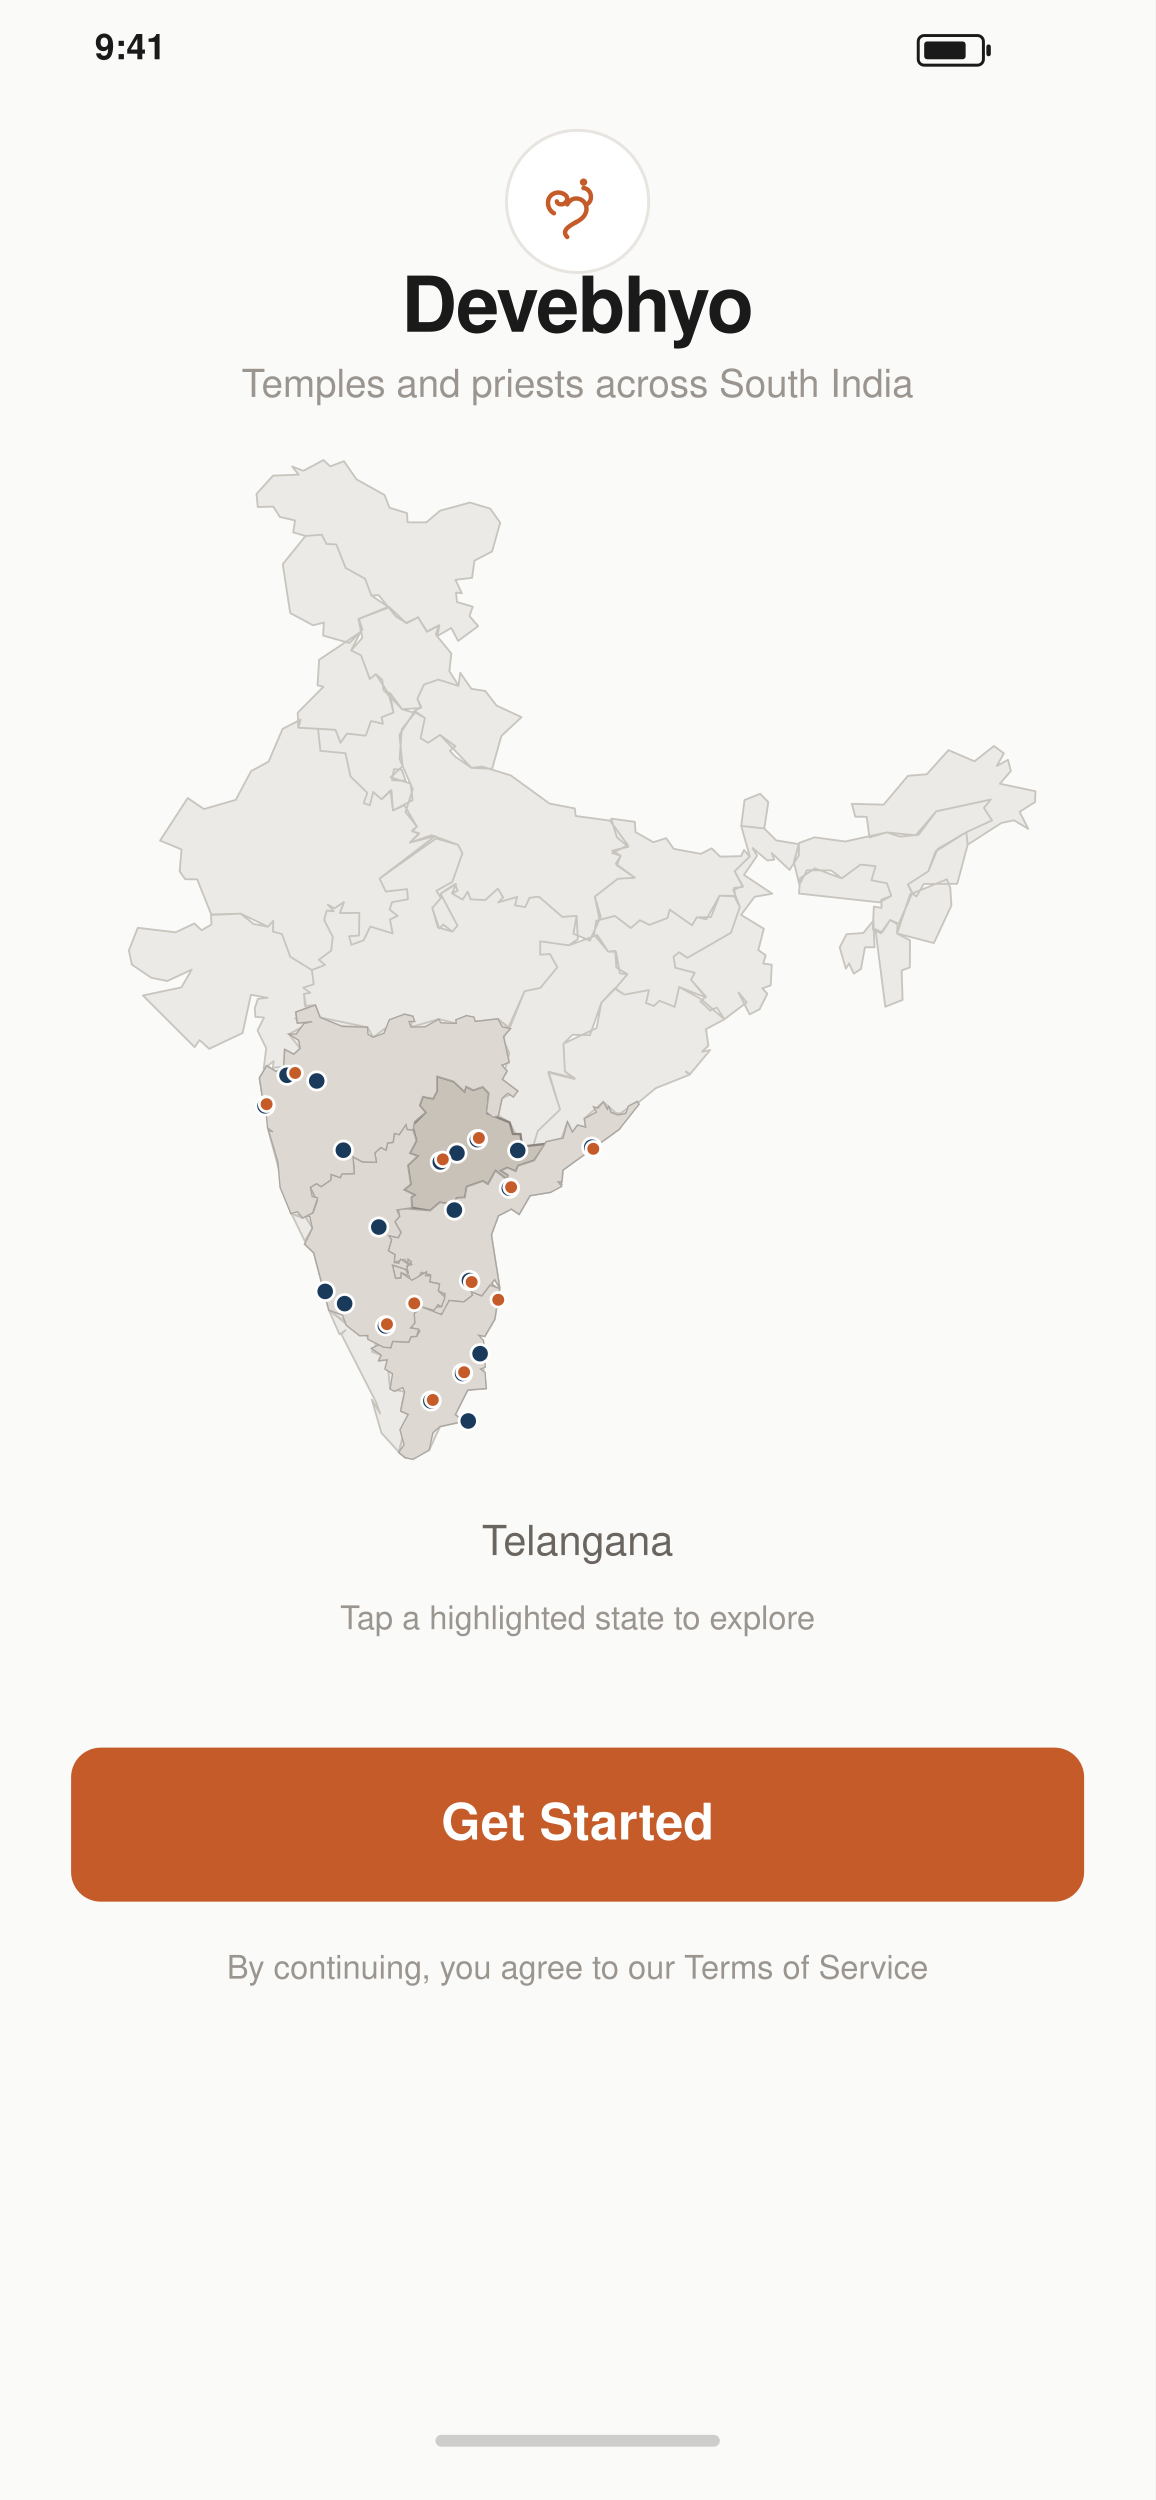
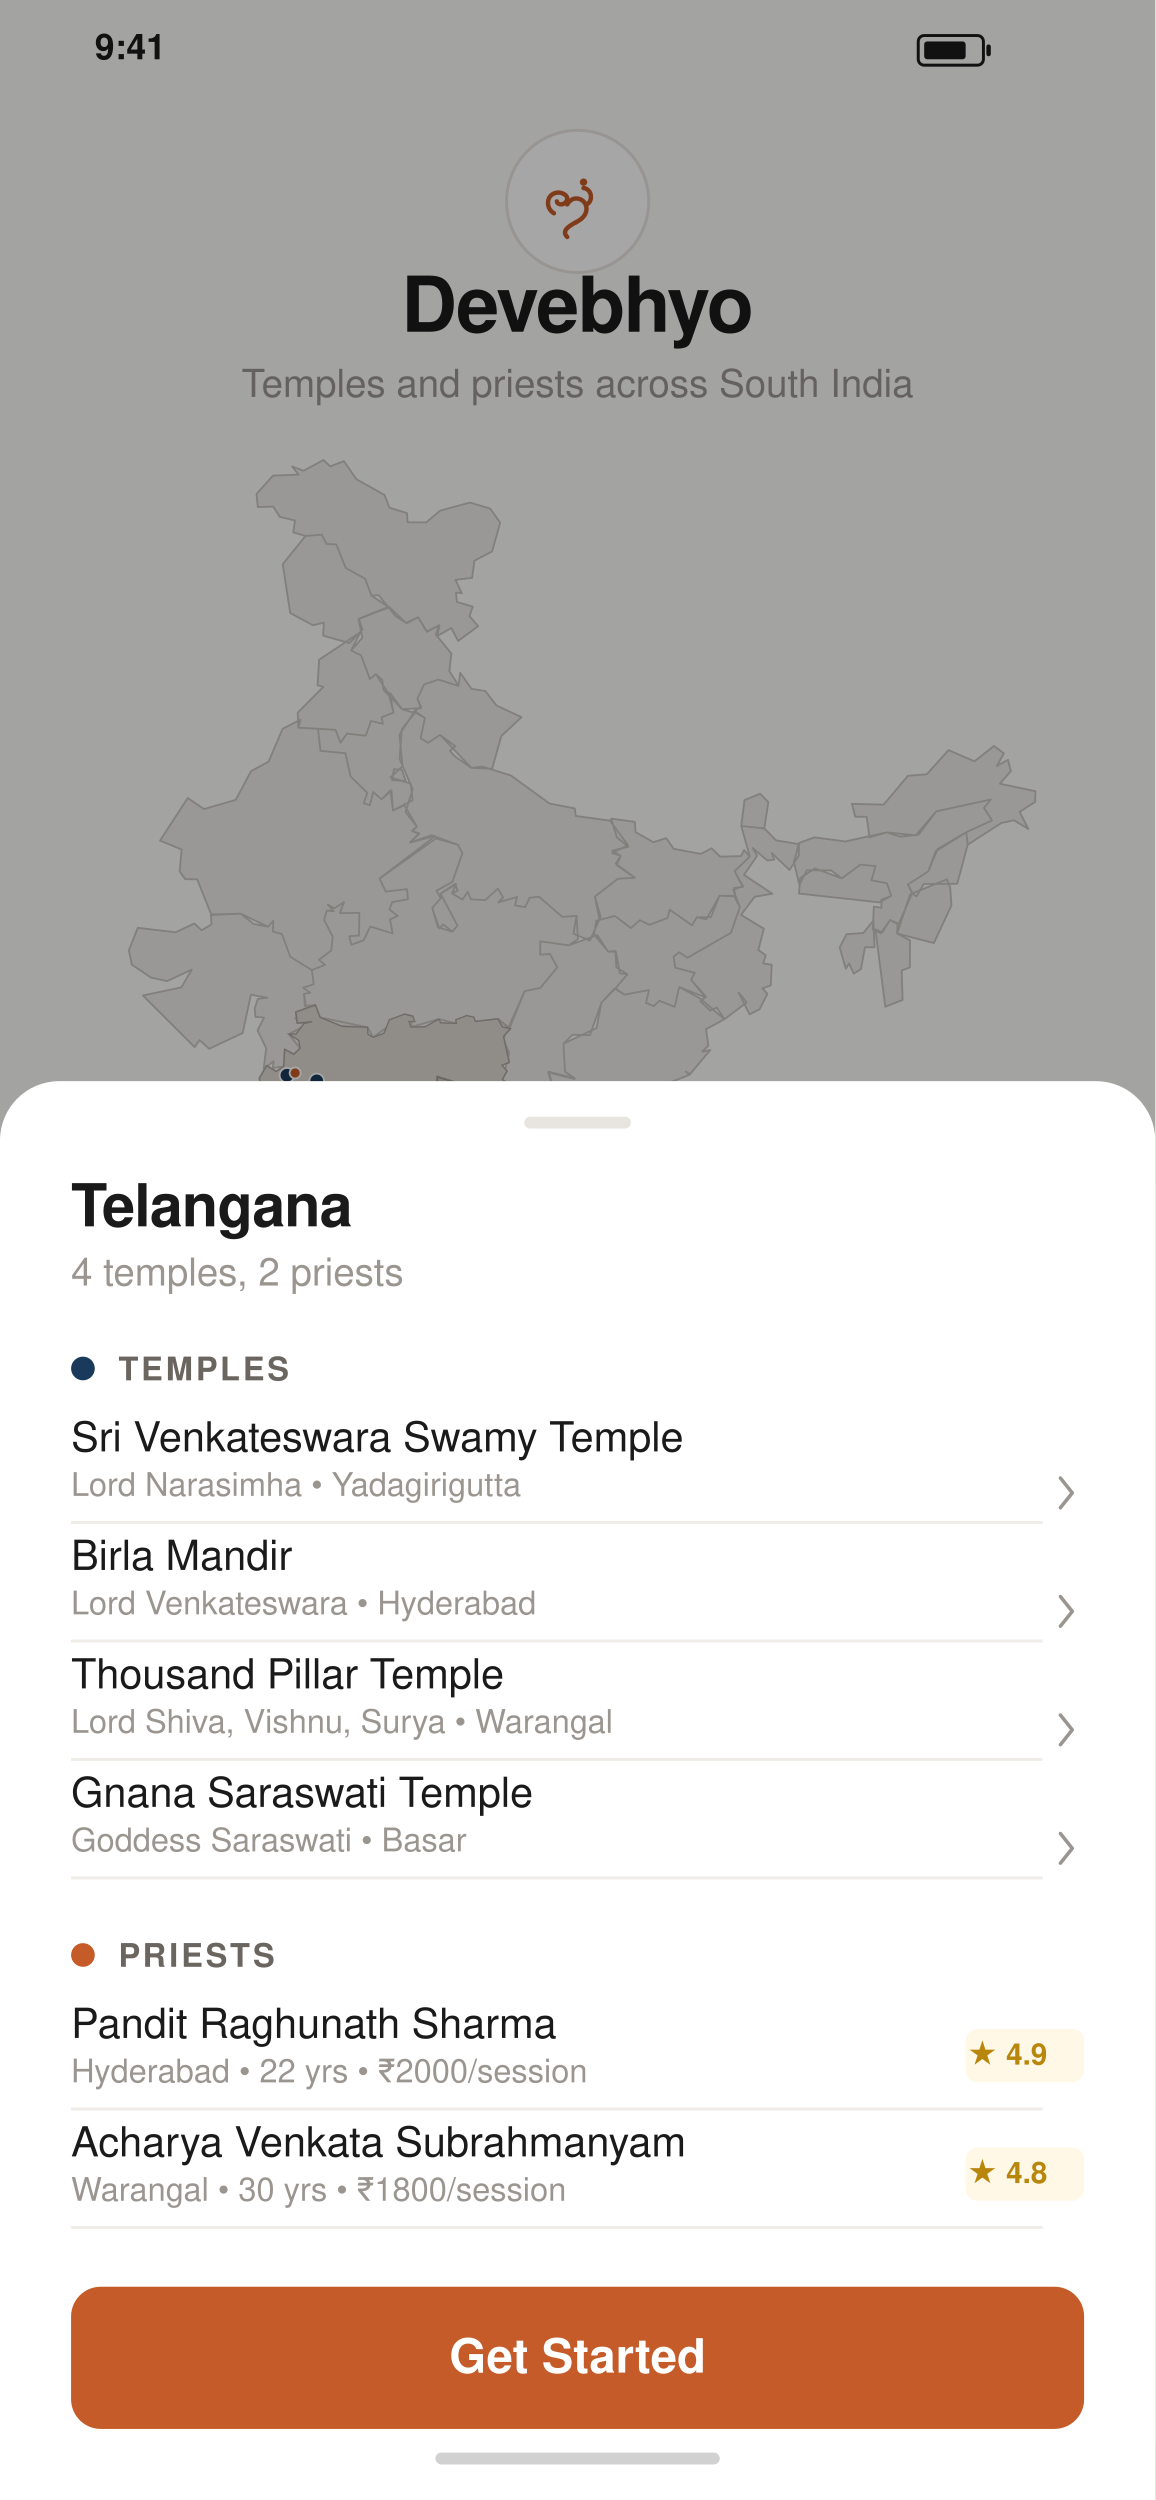
<svg xmlns="http://www.w3.org/2000/svg" width="390" height="844" viewBox="0 0 390 844">
  <defs>
    <style>
      text { font-family: -apple-system, BlinkMacSystemFont, 'Segoe UI', Helvetica, Arial, sans-serif; }
    </style>
  </defs>
  <rect width="390" height="844" fill="#FAFAF8" />
  <text x="32" y="20" font-size="12" font-weight="600" fill="#1A1A1A">9:41</text>
  <rect x="310" y="12" width="22" height="10" rx="2" stroke="#1A1A1A" stroke-width="1" fill="none" />
  <rect x="312" y="14" width="14" height="6" rx="1" fill="#1A1A1A" />
  <rect x="333" y="15" width="1.5" height="4" rx="0.75" fill="#1A1A1A" />
  <g transform="translate(195, 68) scale(0.5) translate(-195, -160)">
    <circle cx="195" cy="160" r="48" fill="#FFFFFF" stroke="#E8E4DF" stroke-width="2" />
    <path d="M179 168c0 0-4-2-4-7s4-7 7-7 6 2 6 4-2 4-4 4-3-1-3-2" stroke="#C45B28" stroke-width="3" fill="none" stroke-linecap="round" />
    <path d="M188 162c0 0 2-4 6-4s7 3 7 7-3 7-7 9" stroke="#C45B28" stroke-width="3" fill="none" stroke-linecap="round" />
    <path d="M194 174c0 0-4 2-6 4s-2 4 0 6" stroke="#C45B28" stroke-width="3" fill="none" stroke-linecap="round" />
    <path d="M201 162c0 0 3-1 3-5s-3-6-5-6" stroke="#C45B28" stroke-width="3" fill="none" stroke-linecap="round" />
    <circle cx="199" cy="147" r="2.5" fill="#C45B28" />
  </g>
  <text x="195" y="112" font-size="26" font-weight="700" fill="#1A1A1A" text-anchor="middle" letter-spacing="-0.5">Devebhyo</text>
  <text x="195" y="134" font-size="13" fill="#9B9590" text-anchor="middle">Temples and priests across South India</text>
  <g transform="translate(40, 155) scale(0.31)">
    <path d="M319.4,815.3L322.2,801.4L310.6,795.8L318.1,789.6L315.0,769.0L325.5,759.0L317.0,756.1L324.3,742.2L319.9,725.7L334.2,711.5L327.8,704.0L331.4,694.1L342.4,696.3L346.8,688.2L346.7,672.0L376.7,688.5L396.8,683.4L403.5,690.5L401.6,712.4L426.0,722.4L439.7,748.6L465.3,745.7L452.8,763.9L432.8,775.9L417.0,774.8L423.6,785.3L410.6,775.3L402.5,790.0L379.4,792.5L377.4,804.3L362.6,811.6L350.0,809.6L339.6,818.6L319.4,815.3Z M482.9,787.1L470.8,798.4L448.2,802.1L436.4,822.5L427.8,816.7L413.7,824.1L406.1,844.8L415.2,902.7L409.7,893.6L406.2,897.8L415.2,905.3L404.7,899.6L395.7,911.5L384.5,907.0L376.1,917.8L360.1,916.3L348.7,931.9L344.4,923.6L351.7,923.0L355.8,909.1L338.9,896.0L339.7,888.3L329.8,885.6L317.3,894.6L308.0,886.1L301.7,892.2L298.3,877.6L315.5,887.4L319.4,877.1L299.9,874.7L293.8,862.2L294.2,845.6L307.6,842.0L301.0,830.5L304.6,815.7L339.6,818.6L350.0,809.6L362.6,811.6L377.4,804.3L379.4,792.5L402.5,790.0L410.6,775.3L423.6,785.3L417.0,774.8L432.8,775.9L452.8,763.9L465.9,743.3L484.2,739.4L488.9,721.7L494.3,732.8L500.0,725.3L508.8,727.5L507.3,718.1L528.0,699.9L544.1,714.2L565.0,699.6L545.4,729.8L484.0,774.3L482.9,787.1Z M924.8,419.9L923.3,406.3L951.3,393.5L942.5,379.8L950.0,370.7L890.5,383.6L871.4,409.0L851.5,411.2L836.7,406.5L817.9,412.0L814.8,389.5L802.4,389.4L798.7,375.4L833.3,376.3L859.7,344.9L880.3,343.2L903.9,316.9L932.2,329.1L953.5,312.4L964.2,320.5L956.5,334.2L968.7,327.5L971.8,339.7L959.9,353.5L998.6,361.7L998.2,373.4L981.4,384.1L990.8,402.7L975.1,393.3L961.4,396.3L924.8,419.9Z M923.3,406.3L889.7,427.4L881.9,448.9L859.7,463.2L864.5,472.3L849.7,506.1L840.3,501.9L830.1,516.4L821.5,512.1L822.6,487.3L831.0,488.7L830.7,479.9L841.6,475.6L836.8,461.8L820.0,458.7L824.5,443.2L808.0,441.6L787.7,456.6L776.1,447.9L749.8,447.7L741.5,463.4L735.5,438.9L741.2,418.0L758.0,411.9L791.5,416.4L836.7,406.5L868.3,409.7L890.5,383.6L950.0,370.7L942.5,379.8L951.3,393.5L923.3,406.3Z M681.2,425.7L687.5,432.7L671.0,448.8L679.9,465.8L670.3,467.0L671.8,476.2L654.5,475.5L640.3,501.1L629.8,499.0L624.6,507.7L600.3,490.6L597.9,499.7L578.3,507.2L567.8,502.1L557.9,510.7L540.7,497.5L523.9,501.7L518.8,476.4L543.8,457.0L562.4,455.9L541.6,440.6L546.9,431.9L537.7,426.4L555.2,422.2L542.7,411.8L536.6,391.5L562.3,395.0L563.0,406.1L582.5,417.2L596.5,412.8L604.6,424.4L634.2,429.9L646.0,423.8L655.2,432.9L678.0,432.4L681.2,425.7Z M541.1,576.4L525.9,592.0L513.4,627.3L494.4,626.9L484.6,636.6L486.2,667.0L497.0,674.3L468.4,667.1L480.9,708.3L456.6,731.7L451.7,748.0L439.7,748.6L437.7,735.0L429.5,734.9L426.0,722.4L412.6,714.1L417.7,696.2L434.9,688.2L418.1,676.3L425.7,646.8L418.9,632.0L442.3,579.4L459.4,575.9L477.9,553.4L469.9,538.9L459.2,539.7L459.3,525.1L490.3,529.5L521.4,518.3L533.3,536.4L541.7,536.4L546.1,560.0L554.3,561.0L541.1,576.4Z M308.6,338.3L312.7,350.3L297.9,349.7L300.0,337.6L308.6,338.3Z M203.8,824.9L211.2,837.5L202.9,851.6L188.6,822.3L203.8,824.9Z M210.6,556.4L212.6,571.9L201.1,575.6L208.9,581.2L202.0,582.4L204.5,597.3L192.3,609.4L210.7,614.2L185.5,626.2L197.8,641.8L190.9,648.2L181.0,642.8L180.0,661.5L168.0,663.0L169.0,655.7L158.1,664.1L160.9,641.6L151.4,622.2L158.5,608.1L149.1,607.4L148.4,598.0L151.8,587.8L162.4,586.6L144.2,583.3L135.2,625.0L98.8,642.2L88.3,632.7L82.9,640.3L26.6,584.1L68.5,575.3L79.8,555.9L53.1,568.4L35.5,564.7L14.6,550.5L11.3,535.1L21.0,510.4L62.2,515.3L82.6,505.7L90.5,513.1L101.3,506.8L100.7,495.9L133.0,495.0L147.1,506.2L162.8,509.2L168.6,502.9L168.2,514.5L178.0,517.2L187.0,541.9L210.6,556.4Z M321.6,276.1L306.0,300.2L309.4,334.5L296.3,346.5L318.2,353.4L320.3,371.4L298.9,382.7L296.3,360.7L286.5,370.5L277.4,362.5L273.7,376.9L267.0,374.7L271.0,363.4L252.7,345.6L247.2,320.3L219.9,317.7L217.3,293.6L236.3,294.8L241.8,309.0L248.8,298.9L269.2,301.2L275.0,285.2L288.0,288.2L286.5,281.1L299.5,276.0L295.5,254.5L308.9,272.4L321.6,276.1Z M367.1,241.4L370.2,247.0L348.3,240.1L332.8,245.4L325.5,260.9L329.3,271.1L308.9,272.4L288.7,251.5L287.3,240.5L280.2,234.1L273.7,239.5L264.2,213.7L253.4,208.4L265.6,194.5L261.3,174.0L294.4,160.7L313.0,178.4L326.3,172.3L335.7,187.9L348.9,180.9L345.6,191.1L362.5,211.7L360.3,230.9L367.1,241.4Z M670.4,475.6L676.7,487.8L667.0,515.8L619.6,543.1L610.6,537.0L604.5,541.9L606.4,553.9L627.6,559.4L623.5,567.0L639.6,586.4L610.6,574.9L605.7,596.5L589.2,589.9L583.0,595.6L574.5,592.3L577.7,578.2L550.9,583.2L541.1,576.4L554.3,561.0L542.2,553.6L541.1,535.6L533.3,536.4L517.9,517.7L520.3,502.7L540.7,497.5L557.9,510.7L567.8,502.1L578.3,507.2L597.9,499.7L600.3,490.6L624.6,507.7L629.8,499.0L645.2,498.7L654.5,475.5L670.4,475.6Z M320.8,730.6L324.3,742.2L317.0,756.1L325.5,759.0L315.0,769.0L318.1,789.6L310.6,795.8L322.2,801.4L319.4,815.3L303.1,817.7L307.6,842.0L294.2,845.6L293.8,862.2L300.3,874.9L319.0,874.0L315.5,887.4L298.3,877.6L301.7,892.2L308.0,886.1L319.8,894.2L335.4,885.0L355.6,912.8L351.7,923.0L322.1,930.3L317.9,946.2L326.8,947.4L324.7,955.4L288.6,967.2L229.1,926.9L212.6,864.3L202.7,854.9L211.2,837.5L202.9,824.3L216.5,808.5L209.0,793.1L220.6,792.3L231.6,779.0L256.8,778.1L255.4,759.8L280.9,765.7L279.2,755.6L291.4,752.5L300.4,734.4L313.1,724.7L320.8,730.6Z M249.6,943.0L281.6,962.0L276.0,972.1L286.2,975.9L283.3,981.9L292.6,980.9L295.8,1012.6L311.6,1015.7L307.3,1036.7L315.5,1040.3L305.5,1081.6L286.3,1060.4L275.9,1024.1L284.9,1039.2L280.3,1026.6L242.7,953.0L247.4,948.6L240.7,953.1L229.1,926.9L249.6,943.0Z M500.3,522.8L490.3,529.5L459.3,525.1L459.2,539.7L469.9,538.9L477.9,553.4L459.4,575.9L442.3,579.4L425.5,620.7L413.3,609.6L388.6,612.4L379.1,606.0L367.9,614.5L348.8,609.8L318.6,618.5L320.5,606.7L311.4,604.5L277.4,629.6L271.2,618.7L241.2,617.3L219.6,608.0L214.4,594.5L203.0,595.6L202.0,582.4L208.9,581.2L201.1,575.6L212.6,571.9L210.6,556.4L225.0,550.8L218.2,545.2L231.6,535.3L233.4,520.3L224.0,501.9L226.8,491.6L234.4,492.5L228.0,485.2L235.2,489.2L245.6,482.4L241.1,494.4L262.3,494.1L262.0,518.8L251.2,519.6L253.6,528.9L267.0,524.0L274.2,509.0L298.6,516.6L295.6,501.4L304.0,497.4L295.2,490.5L297.9,482.6L315.2,479.3L314.3,468.3L291.1,470.9L284.3,456.8L345.8,413.1L369.7,420.0L374.6,429.2L363.6,460.3L346.2,470.1L351.2,478.0L341.7,488.8L349.3,511.2L353.7,506.8L363.6,514.6L369.2,508.1L350.8,473.3L366.4,462.7L369.4,469.9L363.2,472.9L374.8,479.7L380.3,471.1L383.6,479.4L399.5,480.2L413.2,467.7L418.9,477.4L413.5,482.8L434.1,476.8L431.8,486.0L442.9,487.9L447.7,477.7L457.9,476.5L483.3,498.5L498.9,497.4L500.3,522.8Z M426.8,620.2L419.3,628.7L425.5,657.0L417.5,660.0L423.1,666.4L418.0,675.5L434.9,688.2L417.7,696.2L413.6,715.2L400.8,711.1L403.5,690.5L396.8,683.4L376.7,688.5L346.7,672.0L346.8,688.2L342.4,696.3L331.4,694.1L327.8,704.0L334.2,711.5L320.8,730.6L313.1,724.7L300.4,734.4L291.4,752.5L279.2,755.6L280.9,765.7L255.4,759.8L256.8,778.1L231.6,779.0L220.6,792.3L209.0,793.1L216.9,804.5L211.5,820.9L200.5,826.5L187.7,821.6L162.4,728.3L166.0,705.7L158.6,706.2L153.5,674.0L161.4,660.6L171.7,666.9L180.0,661.5L181.0,642.8L190.9,648.2L197.8,641.8L185.5,626.2L211.0,612.6L194.8,614.2L193.1,602.2L214.4,594.5L219.6,608.0L271.2,618.7L277.4,629.6L311.4,604.5L320.5,606.7L318.6,618.5L348.8,609.8L367.9,614.5L379.1,606.0L388.6,612.4L413.3,609.6L426.8,620.2Z M905.8,466.6L907.1,486.1L888.0,527.0L847.9,516.6L862.1,474.0L902.1,457.6L905.8,466.6Z M828.7,482.7L741.1,473.1L742.3,456.4L758.4,445.7L787.7,456.6L808.0,441.6L824.5,443.2L820.0,458.7L836.8,461.8L841.6,475.6L828.7,482.7Z M848.4,506.4L847.9,516.6L862.0,524.1L861.8,553.5L852.9,556.9L853.9,588.9L835.1,596.4L824.3,512.0L831.7,515.4L840.3,501.9L848.4,506.4Z M924.8,419.9L913.4,462.5L876.9,462.7L869.1,476.3L864.6,473.4L859.7,463.2L881.9,448.9L892.1,424.6L923.3,406.3L924.8,419.9Z M634.0,587.7L659.9,610.0L639.8,620.8L642.4,638.7L635.5,645.3L644.4,643.5L622.5,669.7L617.8,666.9L621.7,670.5L585.2,685.0L551.3,712.9L536.6,711.6L528.0,699.9L507.3,718.1L508.8,727.5L500.0,725.3L494.3,732.8L488.9,721.7L481.8,741.5L451.7,748.0L456.6,731.7L480.9,708.3L467.9,668.0L496.6,675.1L486.2,667.0L484.6,636.6L520.6,619.6L525.9,592.0L540.2,576.5L550.9,583.2L577.7,578.2L574.5,592.3L583.0,595.6L589.2,589.9L605.7,596.5L610.6,574.9L634.0,587.7Z M294.1,255.4L299.5,276.0L286.5,281.1L288.0,288.2L275.0,285.2L269.2,301.2L248.8,298.9L241.8,309.0L236.3,294.8L195.8,292.5L195.2,276.2L223.2,247.9L216.8,246.3L218.5,218.5L263.5,188.4L253.4,208.4L264.2,213.7L273.7,239.5L280.2,234.1L294.1,255.4Z M217.3,293.6L219.9,317.7L247.2,320.3L252.7,345.6L271.0,363.4L267.0,374.7L273.7,376.9L277.4,362.5L286.5,370.5L297.3,360.7L298.9,382.7L311.4,376.9L325.0,400.2L319.7,404.6L327.1,408.4L317.3,417.6L345.0,410.5L284.3,456.8L291.1,470.9L314.3,468.3L315.2,479.3L297.9,482.6L295.2,490.5L304.0,497.4L295.6,501.4L298.6,516.6L274.2,509.0L267.0,524.0L253.6,528.9L251.2,519.6L262.0,518.8L262.3,494.1L241.1,494.4L245.6,482.4L235.2,489.2L228.0,485.2L234.4,492.5L226.8,491.6L224.0,501.9L233.4,520.3L231.6,535.3L218.2,545.2L225.0,550.8L210.6,556.4L187.0,541.9L178.0,517.2L168.2,514.5L168.6,502.9L162.8,509.2L133.0,495.0L101.2,496.4L85.7,457.6L72.7,457.5L66.6,449.0L68.7,425.1L45.3,415.4L75.4,369.1L93.1,381.1L127.7,371.1L144.4,339.8L163.5,329.4L178.7,293.8L198.4,283.6L195.8,292.5L217.3,293.6Z M703.3,402.2L678.2,399.5L681.8,371.3L698.8,364.4L707.7,373.5L703.3,402.2Z M415.1,903.3L409.8,936.8L398.9,955.4L392.2,954.1L400.5,1012.2L380.3,1013.8L366.8,1040.6L376.1,1047.8L350.2,1053.6L338.4,1079.2L312.4,1087.6L305.1,1081.7L315.5,1040.3L307.3,1036.7L311.6,1015.7L295.8,1012.6L292.6,980.9L283.3,981.9L286.2,975.9L275.5,968.5L324.7,955.4L328.2,949.5L317.8,945.0L330.2,923.2L351.8,931.7L360.1,916.3L376.1,917.8L384.5,907.0L395.7,911.5L404.7,899.6L415.1,903.3Z M822.1,502.6L823.4,531.6L812.9,531.6L808.6,555.3L800.7,560.3L795.7,549.2L792.1,554.9L785.4,531.8L792.9,517.4L811.1,516.1L822.1,502.6Z M396.3,334.9L427.3,344.5L469.4,375.1L496.9,380.4L497.9,388.6L535.3,393.7L554.8,420.5L537.7,429.0L546.9,431.9L542.7,442.3L562.4,455.9L543.8,457.0L518.8,476.4L525.1,498.4L513.3,524.4L495.4,516.8L498.9,497.4L483.3,498.5L457.9,476.5L447.7,477.7L442.9,487.9L431.8,486.0L434.1,476.8L413.5,482.8L418.9,477.4L413.2,467.7L399.5,480.2L383.6,479.4L380.3,471.1L374.8,479.7L363.2,472.9L367.7,462.8L350.8,473.3L369.2,508.1L363.6,514.6L347.8,509.9L341.7,488.8L351.2,478.0L346.2,470.1L363.6,460.3L374.6,429.2L369.7,420.0L340.9,409.6L317.3,417.6L327.4,407.4L320.0,405.4L325.0,400.2L312.6,384.4L320.4,359.6L306.2,326.6L308.4,294.4L323.7,275.1L333.7,281.9L329.0,303.9L337.2,309.0L350.2,300.3L366.9,312.7L360.9,317.7L367.0,324.2L384.3,336.2L396.3,334.9Z M406.9,337.2L384.3,336.2L350.2,300.3L337.2,309.0L329.0,303.9L333.7,281.9L321.2,274.9L329.7,270.1L325.5,260.9L332.8,245.4L348.3,240.1L370.2,247.0L372.2,232.8L384.4,250.2L399.5,252.5L411.6,268.3L438.9,281.0L416.9,301.6L406.9,337.2Z M703.3,402.2L716.2,415.2L741.0,419.3L741.0,431.5L730.8,447.4L711.4,429.0L714.1,436.2L706.7,437.1L690.5,423.5L695.5,431.9L681.2,452.8L712.0,473.3L692.8,476.6L678.0,496.3L702.8,511.4L696.8,534.7L704.8,540.2L702.2,549.3L711.4,550.6L710.3,573.1L701.2,576.4L706.6,582.2L698.2,599.1L687.3,604.7L675.2,580.8L684.2,591.6L659.9,610.0L651.5,597.3L644.5,600.6L633.7,590.4L639.7,585.3L623.5,567.0L627.6,559.4L606.4,553.9L604.5,541.9L610.6,537.0L619.6,543.1L667.0,515.8L676.7,487.8L669.5,469.0L680.0,465.0L671.0,448.8L687.5,432.7L678.2,399.5L703.3,402.2Z M203.7,83.7L221.3,82.3L226.6,92.4L237.2,92.9L247.4,118.5L268.6,130.3L275.5,148.7L294.5,161.4L261.8,174.0L265.7,185.7L251.5,200.3L222.9,192.2L223.6,178.1L211.8,180.9L187.0,167.6L178.9,114.4L203.7,83.7Z M203.7,83.7L190.3,79.7L192.3,66.8L175.8,63.0L168.5,51.7L151.7,52.2L150.3,37.9L168.3,18.0L196.2,16.9L189.1,8.0L201.4,12.7L223.2,1.0L230.6,7.9L245.5,2.2L259.2,22.0L289.8,39.1L295.1,52.9L314.2,58.8L314.8,68.8L335.1,68.9L350.4,56.1L382.7,47.3L404.8,53.9L415.7,69.2L406.9,100.5L387.6,110.6L385.1,129.3L367.0,131.4L373.9,146.1L367.6,145.3L368.6,155.6L385.8,160.7L382.2,170.9L391.7,181.9L369.9,198.0L362.4,183.9L347.3,192.6L349.5,181.0L336.1,188.0L326.3,172.1L314.0,178.7L302.2,171.5L283.2,148.1L275.5,148.7L268.6,130.3L247.4,118.5L237.2,92.9L226.6,92.4L221.3,82.3L203.7,83.7Z" fill="#ECEAE6" stroke="#C8C4BE" stroke-width="2" stroke-linejoin="round" />
    <path d="M319.4,815.3L318.6,803.6L322.2,801.4L310.6,795.8L318.1,789.6L315.0,769.0L325.5,759.0L317.0,756.1L324.3,742.2L319.9,725.7L334.2,711.5L327.8,704.0L331.4,694.1L342.4,696.3L346.8,688.2L346.7,672.0L365.0,677.6L376.7,688.5L378.4,683.0L386.3,687.0L396.8,683.4L403.5,690.5L401.6,712.4L426.0,722.4L429.5,734.9L437.7,735.0L439.7,748.6L465.3,745.7L452.8,763.9L435.3,769.7L432.8,775.9L423.5,771.9L417.0,774.8L424.4,779.5L423.6,785.3L410.6,775.3L402.5,790.0L396.7,786.5L379.4,792.5L377.4,804.3L368.9,804.8L362.6,811.6L350.0,809.6L339.6,818.6L319.4,815.3Z" fill="#C9C2B8" stroke="#8A857F" stroke-width="2.5" />
    <path d="M481.6,787.9L483.6,790.5L481.6,787.9Z M482.9,787.1L478.8,787.0L482.6,792.1L470.8,798.4L448.2,802.1L436.4,822.5L427.8,816.7L413.7,824.1L406.1,844.8L415.2,902.7L409.7,893.6L406.2,897.8L415.2,905.3L404.7,899.6L395.7,911.5L384.5,907.0L385.5,910.7L376.1,917.8L360.1,916.3L355.0,928.9L348.7,931.9L343.0,929.7L344.4,923.6L351.7,923.0L355.8,909.1L348.3,905.8L349.1,897.9L338.9,896.0L339.7,888.3L329.8,885.6L326.3,892.4L317.3,894.6L316.5,889.3L308.0,886.1L307.7,891.8L301.7,892.2L298.3,877.6L312.7,882.3L315.5,887.4L313.9,878.8L319.4,877.1L315.5,871.6L315.1,876.4L311.6,871.5L299.9,874.7L301.1,866.3L293.8,862.2L297.4,850.1L294.2,845.6L304.7,847.9L307.6,842.0L301.0,830.5L306.2,824.6L304.6,815.7L339.6,818.6L350.0,809.6L362.6,811.6L368.9,804.8L377.4,804.3L379.4,792.5L396.7,786.5L402.5,790.0L410.6,775.3L423.6,785.3L424.4,779.5L417.0,774.8L423.5,771.9L432.8,775.9L435.3,769.7L452.8,763.9L465.9,743.3L484.2,739.4L488.9,721.7L494.3,732.8L500.0,725.3L508.8,727.5L507.3,718.1L520.5,711.1L517.4,705.4L522.0,706.9L528.0,699.9L532.3,708.0L533.8,704.8L536.6,711.6L544.1,714.2L552.4,712.5L555.2,704.6L565.0,699.6L567.0,702.5L545.4,729.8L484.0,774.3L482.9,787.1Z" fill="#DDD8D2" stroke="#AAA5A0" stroke-width="1.5" />
    <path d="M380.9,1046.1L383.8,1050.9L377.3,1047.8L380.9,1046.1Z M415.1,903.3L409.8,936.8L398.9,955.4L392.2,954.1L397.6,960.0L399.5,988.9L394.3,990.9L399.3,994.6L400.5,1012.2L380.3,1013.8L366.8,1040.6L376.1,1047.8L350.2,1053.6L342.4,1060.3L338.4,1079.2L320.8,1089.3L312.4,1087.6L305.1,1081.7L311.0,1073.5L306.5,1057.1L315.5,1040.3L307.3,1036.7L311.6,1015.7L309.6,1011.1L300.6,1015.3L295.8,1012.6L298.5,996.1L290.1,990.9L292.6,980.9L283.3,981.9L286.2,975.9L275.5,968.5L285.0,963.8L296.4,967.8L298.6,960.8L316.1,961.6L318.7,955.7L324.7,955.4L328.2,949.5L317.8,945.0L322.6,940.9L322.1,930.3L330.2,923.2L351.8,931.7L360.1,916.3L376.1,917.8L385.5,910.7L384.5,907.0L395.7,911.5L404.7,899.6L415.1,903.3Z" fill="#DDD8D2" stroke="#AAA5A0" stroke-width="1.5" />
    <path d="M320.8,730.6L324.3,742.2L317.0,756.1L325.5,759.0L315.0,769.0L318.1,789.6L310.6,795.8L322.2,801.4L318.6,803.6L319.4,815.3L303.1,817.7L306.2,824.6L301.0,830.5L307.6,842.0L304.7,847.9L294.2,845.6L297.4,850.1L293.8,862.2L301.1,866.3L300.3,874.9L305.2,875.8L307.2,871.3L315.1,876.4L315.5,871.6L319.0,874.0L313.9,878.8L315.5,887.4L312.7,882.3L298.3,877.6L301.7,892.2L307.7,891.8L308.0,886.1L319.8,894.2L335.4,885.0L334.4,889.3L340.1,889.5L338.9,896.0L349.7,898.4L348.3,905.8L355.6,912.8L351.7,923.0L347.9,920.8L343.7,927.0L330.2,923.2L322.1,930.3L322.6,940.9L317.9,946.2L326.8,947.4L324.7,955.4L318.7,955.7L316.1,961.6L298.6,960.8L296.4,967.8L288.6,967.2L271.5,958.5L271.5,954.3L262.7,954.8L248.0,943.3L244.0,932.3L229.1,926.9L212.6,864.3L202.7,854.9L211.2,837.5L208.2,824.7L202.9,824.3L212.0,820.5L215.5,810.8L212.2,810.4L216.5,808.5L209.0,793.1L215.8,789.0L220.6,792.3L231.1,785.1L231.6,779.0L241.5,782.5L243.4,778.5L256.8,778.1L255.4,759.8L265.5,765.3L280.9,765.7L279.2,755.6L285.7,749.7L291.4,752.5L293.1,744.7L299.1,744.1L300.4,734.4L305.7,735.6L313.1,724.7L314.4,730.0L320.8,730.6Z" fill="#DDD8D2" stroke="#AAA5A0" stroke-width="1.5" />
    <path d="M426.8,620.2L419.3,628.7L425.5,657.0L417.5,660.0L423.1,666.4L418.0,675.5L434.9,688.2L430.0,694.7L424.0,690.6L417.7,696.2L413.6,715.2L408.1,716.7L400.8,711.1L403.5,690.5L396.8,683.4L386.3,687.0L378.4,683.0L376.7,688.5L365.0,677.6L346.7,672.0L346.8,688.2L342.4,696.3L331.4,694.1L327.8,704.0L334.2,711.5L322.4,721.4L320.8,730.6L314.4,730.0L313.1,724.7L305.7,735.6L300.4,734.4L299.1,744.1L293.1,744.7L291.4,752.5L285.7,749.7L279.2,755.6L280.9,765.7L265.5,765.3L255.4,759.8L256.8,778.1L243.4,778.5L241.5,782.5L231.6,779.0L231.1,785.1L220.6,792.3L215.8,789.0L209.0,793.1L211.0,803.0L216.9,804.5L211.5,820.9L200.5,826.5L194.9,819.7L187.7,821.6L176.0,793.2L173.6,765.5L163.3,730.8L168.1,732.7L162.4,728.3L160.7,712.6L166.0,705.7L158.6,706.2L153.5,674.0L161.4,660.6L171.7,666.9L180.0,661.5L181.0,642.8L190.9,648.2L197.8,641.8L196.3,633.0L185.5,626.2L193.5,626.1L201.9,614.7L211.0,612.6L194.8,614.2L193.1,602.2L214.4,594.5L219.6,608.0L244.0,617.9L271.2,618.7L271.7,626.3L277.4,629.6L289.1,625.3L295.0,610.5L311.4,604.5L320.5,606.7L322.7,612.5L316.4,612.5L318.6,618.5L334.0,618.2L348.8,609.8L351.1,613.9L367.9,614.5L367.3,610.6L379.1,606.0L387.0,607.6L388.6,612.4L413.3,609.6L418.1,618.4L426.8,620.2Z" fill="#DDD8D2" stroke="#AAA5A0" stroke-width="1.5" />
-     <circle cx="350.5" cy="765.4" r="10" fill="#1A3A5C" stroke="#FFF" stroke-width="3" />
-     <circle cx="368.6" cy="755.8" r="10" fill="#1A3A5C" stroke="#FFF" stroke-width="3" />
-     <circle cx="434.8" cy="752.9" r="10" fill="#1A3A5C" stroke="#FFF" stroke-width="3" />
-     <circle cx="390.8" cy="741.1" r="10" fill="#1A3A5C" stroke="#FFF" stroke-width="3" />
-     <circle cx="382.2" cy="894.5" r="10" fill="#1A3A5C" stroke="#FFF" stroke-width="3" />
-     <circle cx="365.8" cy="817.8" r="10" fill="#1A3A5C" stroke="#FFF" stroke-width="3" />
-     <circle cx="425.6" cy="794.0" r="10" fill="#1A3A5C" stroke="#FFF" stroke-width="3" />
-     <circle cx="515.4" cy="749.3" r="10" fill="#1A3A5C" stroke="#FFF" stroke-width="3" />
-     <circle cx="340.2" cy="1025.7" r="10" fill="#1A3A5C" stroke="#FFF" stroke-width="3" />
-     <circle cx="380.9" cy="1047.5" r="10" fill="#1A3A5C" stroke="#FFF" stroke-width="3" />
-     <circle cx="374.7" cy="995.8" r="10" fill="#1A3A5C" stroke="#FFF" stroke-width="3" />
-     <circle cx="393.8" cy="974.2" r="10" fill="#1A3A5C" stroke="#FFF" stroke-width="3" />
-     <circle cx="290.7" cy="943.9" r="10" fill="#1A3A5C" stroke="#FFF" stroke-width="3" />
-     <circle cx="283.5" cy="836.3" r="10" fill="#1A3A5C" stroke="#FFF" stroke-width="3" />
-     <circle cx="246.3" cy="919.7" r="10" fill="#1A3A5C" stroke="#FFF" stroke-width="3" />
-     <circle cx="225.1" cy="906.4" r="10" fill="#1A3A5C" stroke="#FFF" stroke-width="3" />
-     <circle cx="159.6" cy="704.3" r="10" fill="#1A3A5C" stroke="#FFF" stroke-width="3" />
-     <circle cx="215.9" cy="677.2" r="10" fill="#1A3A5C" stroke="#FFF" stroke-width="3" />
-     <circle cx="183.5" cy="671.0" r="10" fill="#1A3A5C" stroke="#FFF" stroke-width="3" />
-     <circle cx="244.9" cy="752.6" r="10" fill="#1A3A5C" stroke="#FFF" stroke-width="3" />
-     <circle cx="353.2" cy="762.6" r="8" fill="#C45B28" stroke="#FFF" stroke-width="3" />
-     <circle cx="392.5" cy="739.3" r="8" fill="#C45B28" stroke="#FFF" stroke-width="3" />
-     <circle cx="384.6" cy="896.2" r="8" fill="#C45B28" stroke="#FFF" stroke-width="3" />
-     <circle cx="427.6" cy="792.9" r="8" fill="#C45B28" stroke="#FFF" stroke-width="3" />
-     <circle cx="517.1" cy="751.1" r="8" fill="#C45B28" stroke="#FFF" stroke-width="3" />
-     <circle cx="342.3" cy="1024.6" r="8" fill="#C45B28" stroke="#FFF" stroke-width="3" />
-     <circle cx="376.4" cy="994.4" r="8" fill="#C45B28" stroke="#FFF" stroke-width="3" />
-     <circle cx="413.6" cy="915.5" r="8" fill="#C45B28" stroke="#FFF" stroke-width="3" />
-     <circle cx="292.4" cy="942.1" r="8" fill="#C45B28" stroke="#FFF" stroke-width="3" />
-     <circle cx="322.1" cy="919.4" r="8" fill="#C45B28" stroke="#FFF" stroke-width="3" />
-     <circle cx="161.3" cy="702.5" r="8" fill="#C45B28" stroke="#FFF" stroke-width="3" />
-     <circle cx="192.4" cy="668.5" r="8" fill="#C45B28" stroke="#FFF" stroke-width="3" />
+     <circle cx="350.5" cy="765.4" r="8" fill="#1A3A5C" stroke="#FFF" stroke-width="2" />
+     <circle cx="368.6" cy="755.8" r="8" fill="#1A3A5C" stroke="#FFF" stroke-width="2" />
+     <circle cx="434.8" cy="752.9" r="8" fill="#1A3A5C" stroke="#FFF" stroke-width="2" />
+     <circle cx="390.8" cy="741.1" r="8" fill="#1A3A5C" stroke="#FFF" stroke-width="2" />
+     <circle cx="382.2" cy="894.5" r="8" fill="#1A3A5C" stroke="#FFF" stroke-width="2" />
+     <circle cx="365.8" cy="817.8" r="8" fill="#1A3A5C" stroke="#FFF" stroke-width="2" />
+     <circle cx="425.6" cy="794.0" r="8" fill="#1A3A5C" stroke="#FFF" stroke-width="2" />
+     <circle cx="515.4" cy="749.3" r="8" fill="#1A3A5C" stroke="#FFF" stroke-width="2" />
+     <circle cx="340.2" cy="1025.7" r="8" fill="#1A3A5C" stroke="#FFF" stroke-width="2" />
+     <circle cx="380.9" cy="1047.5" r="8" fill="#1A3A5C" stroke="#FFF" stroke-width="2" />
+     <circle cx="374.7" cy="995.8" r="8" fill="#1A3A5C" stroke="#FFF" stroke-width="2" />
+     <circle cx="393.8" cy="974.2" r="8" fill="#1A3A5C" stroke="#FFF" stroke-width="2" />
+     <circle cx="290.7" cy="943.9" r="8" fill="#1A3A5C" stroke="#FFF" stroke-width="2" />
+     <circle cx="283.5" cy="836.3" r="8" fill="#1A3A5C" stroke="#FFF" stroke-width="2" />
+     <circle cx="246.3" cy="919.7" r="8" fill="#1A3A5C" stroke="#FFF" stroke-width="2" />
+     <circle cx="225.1" cy="906.4" r="8" fill="#1A3A5C" stroke="#FFF" stroke-width="2" />
+     <circle cx="159.6" cy="704.3" r="8" fill="#1A3A5C" stroke="#FFF" stroke-width="2" />
+     <circle cx="215.9" cy="677.2" r="8" fill="#1A3A5C" stroke="#FFF" stroke-width="2" />
+     <circle cx="183.5" cy="671.0" r="8" fill="#1A3A5C" stroke="#FFF" stroke-width="2" />
+     <circle cx="244.9" cy="752.6" r="8" fill="#1A3A5C" stroke="#FFF" stroke-width="2" />
+     <circle cx="353.2" cy="762.6" r="6" fill="#C45B28" stroke="#FFF" stroke-width="2" />
+     <circle cx="392.5" cy="739.3" r="6" fill="#C45B28" stroke="#FFF" stroke-width="2" />
+     <circle cx="384.6" cy="896.2" r="6" fill="#C45B28" stroke="#FFF" stroke-width="2" />
+     <circle cx="427.6" cy="792.9" r="6" fill="#C45B28" stroke="#FFF" stroke-width="2" />
+     <circle cx="517.1" cy="751.1" r="6" fill="#C45B28" stroke="#FFF" stroke-width="2" />
+     <circle cx="342.3" cy="1024.6" r="6" fill="#C45B28" stroke="#FFF" stroke-width="2" />
+     <circle cx="376.4" cy="994.4" r="6" fill="#C45B28" stroke="#FFF" stroke-width="2" />
+     <circle cx="413.6" cy="915.5" r="6" fill="#C45B28" stroke="#FFF" stroke-width="2" />
+     <circle cx="292.4" cy="942.1" r="6" fill="#C45B28" stroke="#FFF" stroke-width="2" />
+     <circle cx="322.1" cy="919.4" r="6" fill="#C45B28" stroke="#FFF" stroke-width="2" />
+     <circle cx="161.3" cy="702.5" r="6" fill="#C45B28" stroke="#FFF" stroke-width="2" />
+     <circle cx="192.4" cy="668.5" r="6" fill="#C45B28" stroke="#FFF" stroke-width="2" />
  </g>
-   <text x="195" y="525" font-size="14" font-weight="500" fill="#6B6560" text-anchor="middle">Telangana</text>
-   <text x="195" y="550" font-size="11" fill="#9B9590" text-anchor="middle">Tap a highlighted state to explore</text>
-   <rect x="24" y="590" width="342" height="52" rx="10" fill="#C45B28" />
-   <text x="195" y="621" font-size="17" font-weight="600" fill="#FFFFFF" text-anchor="middle">Get Started</text>
-   <text x="195" y="668" font-size="11" fill="#9B9590" text-anchor="middle">By continuing, you agree to our Terms of Service</text>
-   <rect x="147" y="822" width="96" height="4" rx="2" fill="#1A1A1A" opacity="0.2" />
+   <rect width="390" height="844" fill="rgba(0,0,0,0.35)" />
+   <rect x="0" y="365" width="390" height="479" rx="20" fill="#FFFFFF" />
+   <rect x="0" y="400" width="390" height="444" fill="#FFFFFF" />
+   <rect x="177" y="377" width="36" height="4" rx="2" fill="#E8E4DF" />
+   <text x="24" y="414" font-size="20" font-weight="700" fill="#1A1A1A" letter-spacing="-0.3">Telangana</text>
+   <text x="24" y="434" font-size="13" fill="#9B9590">4 temples, 2 priests</text>
+   <g transform="translate(24, 458)">
+     <circle cx="4" cy="4" r="4" fill="#1A3A5C" />
+     <text x="16" y="8" font-size="11" font-weight="600" fill="#6B6560" letter-spacing="1" text-transform="uppercase">TEMPLES</text>
+   </g>
+   <text x="24" y="490" font-size="14" font-weight="500" fill="#1A1A1A">Sri Venkateswara Swamy Temple</text>
+   <text x="24" y="505" font-size="11" fill="#9B9590">Lord Narasimha • Yadagirigutta</text>
+   <line x1="24" y1="514" x2="352" y2="514" stroke="#F0ECE8" stroke-width="1" />
+   <path d="M358 499L362 504L358 509" stroke="#9B9590" stroke-width="1.2" fill="none" stroke-linecap="round" stroke-linejoin="round" />
+   <text x="24" y="530" font-size="14" font-weight="500" fill="#1A1A1A">Birla Mandir</text>
+   <text x="24" y="545" font-size="11" fill="#9B9590">Lord Venkateswara • Hyderabad</text>
+   <line x1="24" y1="554" x2="352" y2="554" stroke="#F0ECE8" stroke-width="1" />
+   <path d="M358 539L362 544L358 549" stroke="#9B9590" stroke-width="1.2" fill="none" stroke-linecap="round" stroke-linejoin="round" />
+   <text x="24" y="570" font-size="14" font-weight="500" fill="#1A1A1A">Thousand Pillar Temple</text>
+   <text x="24" y="585" font-size="11" fill="#9B9590">Lord Shiva, Vishnu, Surya • Warangal</text>
+   <line x1="24" y1="594" x2="352" y2="594" stroke="#F0ECE8" stroke-width="1" />
+   <path d="M358 579L362 584L358 589" stroke="#9B9590" stroke-width="1.2" fill="none" stroke-linecap="round" stroke-linejoin="round" />
+   <text x="24" y="610" font-size="14" font-weight="500" fill="#1A1A1A">Gnana Saraswati Temple</text>
+   <text x="24" y="625" font-size="11" fill="#9B9590">Goddess Saraswati • Basar</text>
+   <line x1="24" y1="634" x2="352" y2="634" stroke="#F0ECE8" stroke-width="1" />
+   <path d="M358 619L362 624L358 629" stroke="#9B9590" stroke-width="1.2" fill="none" stroke-linecap="round" stroke-linejoin="round" />
+   <g transform="translate(24, 656)">
+     <circle cx="4" cy="4" r="4" fill="#C45B28" />
+     <text x="16" y="8" font-size="11" font-weight="600" fill="#6B6560" letter-spacing="1">PRIESTS</text>
+   </g>
+   <text x="24" y="688" font-size="14" font-weight="500" fill="#1A1A1A">Pandit Raghunath Sharma</text>
+   <text x="24" y="703" font-size="11" fill="#9B9590">Hyderabad • 22 yrs • ₹2000/session</text>
+   <rect x="326" y="685" width="40" height="18" rx="4" fill="#FFF8E7" />
+   <text x="340" y="697" font-size="10" font-weight="600" fill="#B8860B" text-anchor="middle">★ 4.9</text>
+   <line x1="24" y1="712" x2="352" y2="712" stroke="#F0ECE8" stroke-width="1" />
+   <text x="24" y="728" font-size="14" font-weight="500" fill="#1A1A1A">Acharya Venkata Subrahmanyam</text>
+   <text x="24" y="743" font-size="11" fill="#9B9590">Warangal • 30 yrs • ₹1800/session</text>
+   <rect x="326" y="725" width="40" height="18" rx="4" fill="#FFF8E7" />
+   <text x="340" y="737" font-size="10" font-weight="600" fill="#B8860B" text-anchor="middle">★ 4.8</text>
+   <line x1="24" y1="752" x2="352" y2="752" stroke="#F0ECE8" stroke-width="1" />
+   <rect x="24" y="772" width="342" height="48" rx="10" fill="#C45B28" />
+   <text x="195" y="801" font-size="16" font-weight="600" fill="#FFFFFF" text-anchor="middle">Get Started</text>
+   <rect x="147" y="828" width="96" height="4" rx="2" fill="#1A1A1A" opacity="0.2" />
</svg>
